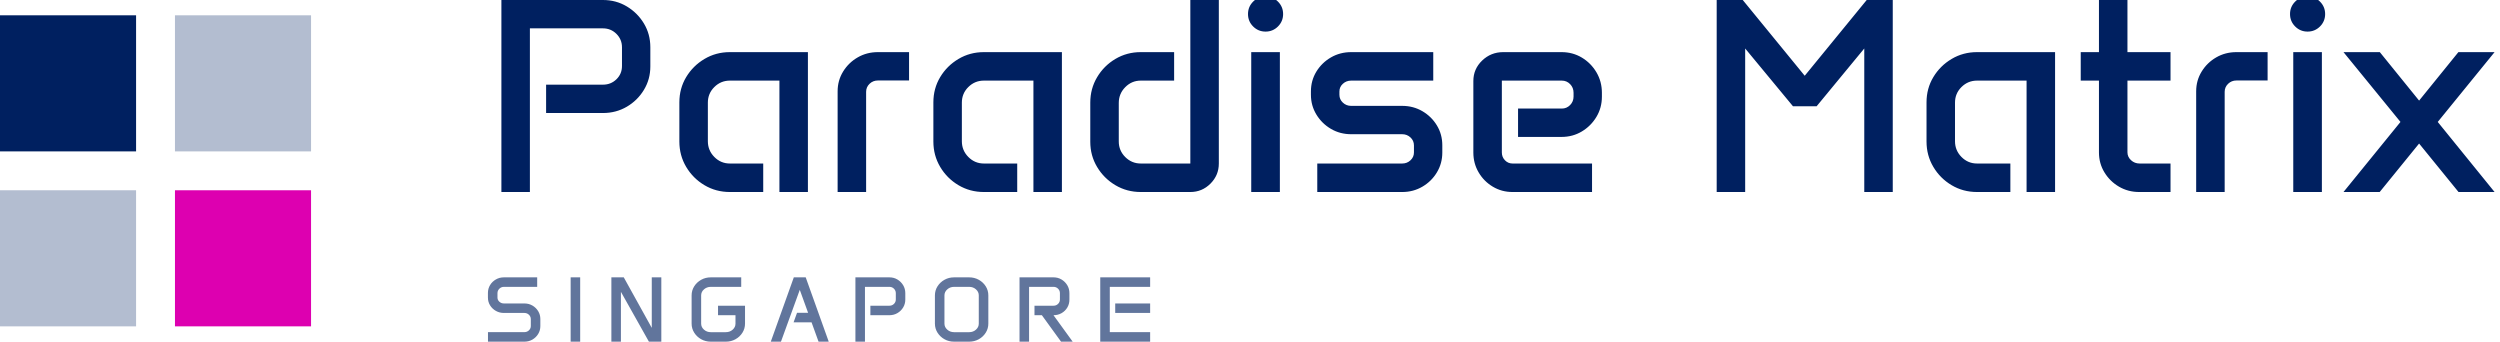
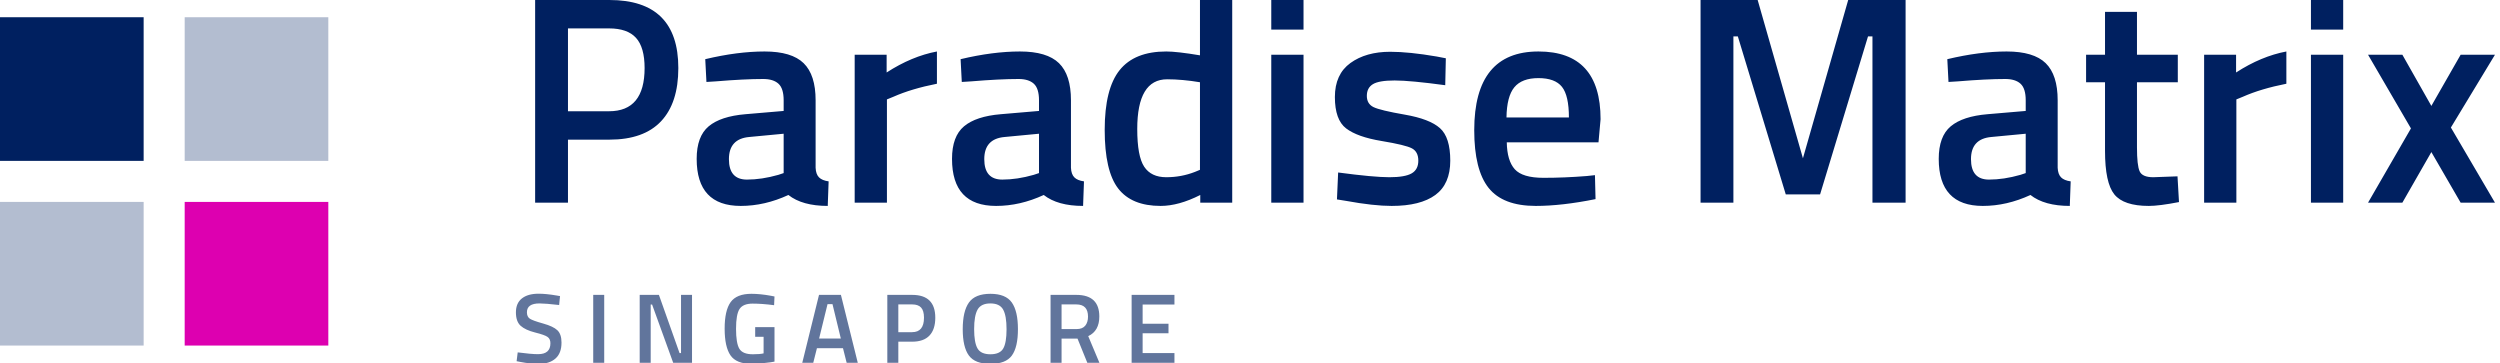
- <svg xmlns="http://www.w3.org/2000/svg" viewBox="0 0 1808.09 247.11" width="1808.09" height="247.11" role="img" aria-label="Paradise Matrix Singapore">
+ <svg xmlns="http://www.w3.org/2000/svg" viewBox="0 0 1689.96 245.24" width="1689.96" height="245.24" role="img" aria-label="Paradise Matrix Singapore">
  <g>
-     <rect x="0.00" y="11.07" width="98.42" height="98.42" fill="#002060" />
-     <rect x="126.54" y="11.07" width="98.42" height="98.42" fill="#002060" opacity="0.3" />
-     <rect x="0.00" y="137.61" width="98.42" height="98.42" fill="#002060" opacity="0.3" />
-     <rect x="126.54" y="137.61" width="98.42" height="98.42" fill="#DD00B0" />
+     <rect x="0.00" y="11.65" width="97.10" height="97.10" fill="#002060" />
+     <rect x="124.84" y="11.65" width="97.10" height="97.10" fill="#002060" opacity="0.3" />
+     <rect x="0.00" y="136.49" width="97.10" height="97.10" fill="#002060" opacity="0.3" />
+     <rect x="124.84" y="136.49" width="97.10" height="97.10" fill="#DD00B0" />
  </g>
-   <path transform="translate(348.96 138.87)" fill="#002060" d="M13.67 -138.87H87.11Q96.58 -138.87 104.35 -134.23Q112.11 -129.59 116.75 -121.88Q121.39 -114.16 121.39 -104.69V-90.82Q121.39 -81.54 116.75 -73.88Q112.11 -66.21 104.35 -61.67Q96.58 -57.13 87.11 -57.13H46.00V-77.64H87.11Q92.87 -77.64 96.88 -81.54Q100.88 -85.45 100.88 -91.11V-104.69Q100.88 -110.35 96.88 -114.36Q92.87 -118.36 87.11 -118.36H34.28V0.00H13.67Z M142.38 -64.84Q142.38 -74.90 147.31 -83.11Q152.25 -91.31 160.55 -96.24Q168.85 -101.17 178.91 -101.17H235.35V0.00H214.75V-80.57H178.91Q172.36 -80.57 167.68 -75.93Q162.99 -71.29 162.99 -64.65V-36.72Q162.99 -30.08 167.68 -25.34Q172.36 -20.61 178.91 -20.61H203.03V0.00H178.91Q168.85 0.00 160.55 -4.93Q152.25 -9.86 147.31 -18.16Q142.38 -26.46 142.38 -36.52Z M256.84 -72.85Q256.84 -80.66 260.80 -87.11Q264.75 -93.55 271.35 -97.36Q277.94 -101.17 285.95 -101.17H308.50V-80.66H285.95Q282.43 -80.66 279.94 -78.27Q277.45 -75.88 277.45 -72.46V0.00H256.84Z M326.09 -64.84Q326.09 -74.90 331.02 -83.11Q335.95 -91.31 344.25 -96.24Q352.55 -101.17 362.61 -101.17H419.05V0.00H398.45V-80.57H362.61Q356.07 -80.57 351.38 -75.93Q346.69 -71.29 346.69 -64.65V-36.72Q346.69 -30.08 351.38 -25.34Q356.07 -20.61 362.61 -20.61H386.73V0.00H362.61Q352.55 0.00 344.25 -4.93Q335.95 -9.86 331.02 -18.16Q326.09 -26.46 326.09 -36.52Z M439.57 -64.65Q439.57 -74.71 444.50 -83.01Q449.43 -91.31 457.73 -96.24Q466.04 -101.17 476.09 -101.17H500.21V-80.57H476.09Q469.55 -80.57 464.86 -75.83Q460.18 -71.09 460.18 -64.45V-36.52Q460.18 -29.98 464.86 -25.29Q469.55 -20.61 476.09 -20.61H511.93V-138.87H532.54V-20.61Q532.54 -12.11 526.48 -6.05Q520.43 0.00 511.93 0.00H476.09Q466.04 0.00 457.73 -4.93Q449.43 -9.86 444.50 -18.12Q439.57 -26.37 439.57 -36.33Z M553.64 -128.71Q553.64 -133.98 557.35 -137.70Q561.06 -141.41 566.34 -141.41Q571.61 -141.41 575.32 -137.70Q579.03 -133.98 579.03 -128.71Q579.03 -123.44 575.32 -119.73Q571.61 -116.02 566.34 -116.02Q561.06 -116.02 557.35 -119.73Q553.64 -123.44 553.64 -128.71ZM555.98 -101.17H576.69V0.00H555.98Z M599.15 -72.75Q599.15 -80.66 603.10 -87.11Q607.06 -93.55 613.65 -97.36Q620.24 -101.17 628.25 -101.17H687.62V-80.57H628.25Q624.73 -80.57 622.24 -78.27Q619.75 -75.98 619.75 -72.75V-70.31Q619.75 -66.99 622.24 -64.65Q624.73 -62.30 628.25 -62.30H665.16Q673.17 -62.30 679.76 -58.45Q686.36 -54.59 690.26 -48.14Q694.17 -41.70 694.17 -33.79V-28.52Q694.17 -20.70 690.26 -14.21Q686.36 -7.71 679.76 -3.86Q673.17 0.00 665.16 0.00H603.74V-20.61H665.16Q668.68 -20.61 671.17 -22.95Q673.66 -25.29 673.66 -28.61V-33.69Q673.66 -37.11 671.17 -39.45Q668.68 -41.80 665.16 -41.80H628.25Q620.24 -41.80 613.65 -45.65Q607.06 -49.51 603.10 -56.01Q599.15 -62.50 599.15 -70.31Z M716.62 -80.27Q716.62 -88.96 722.97 -95.07Q729.32 -101.17 738.21 -101.17H780.39Q788.50 -101.17 795.09 -97.22Q801.68 -93.26 805.64 -86.57Q809.59 -79.88 809.59 -71.78V-68.95Q809.59 -60.94 805.64 -54.35Q801.68 -47.75 795.09 -43.80Q788.50 -39.84 780.39 -39.84H748.95V-60.35H780.59Q784.11 -60.35 786.60 -62.89Q789.09 -65.43 789.09 -69.04V-71.78Q789.09 -75.49 786.60 -78.03Q784.11 -80.57 780.59 -80.57H737.23V-28.61Q737.23 -25.29 739.48 -22.95Q741.72 -20.61 744.95 -20.61H802.46V0.00H744.95Q737.13 0.00 730.69 -3.86Q724.24 -7.71 720.43 -14.21Q716.62 -20.70 716.62 -28.52Z M892.61 -138.87H911.46L956.28 -84.08L1001.11 -138.87H1019.95V0.00H999.35V-103.81L964.88 -62.01H947.79L913.21 -103.81V0.00H892.61Z M1044.37 -64.84Q1044.37 -74.90 1049.30 -83.11Q1054.23 -91.31 1062.53 -96.24Q1070.83 -101.17 1080.89 -101.17H1137.34V0.00H1116.73V-80.57H1080.89Q1074.35 -80.57 1069.66 -75.93Q1064.97 -71.29 1064.97 -64.65V-36.72Q1064.97 -30.08 1069.66 -25.34Q1074.35 -20.61 1080.89 -20.61H1105.01V0.00H1080.89Q1070.83 0.00 1062.53 -4.93Q1054.23 -9.86 1049.30 -18.16Q1044.37 -26.46 1044.37 -36.52Z M1155.90 -101.17H1169.08V-138.87H1189.69V-101.17H1220.84V-80.57H1189.69V-28.71Q1189.69 -25.39 1192.28 -23.00Q1194.86 -20.61 1198.48 -20.61H1220.84V0.00H1198.18Q1190.18 0.00 1183.58 -3.86Q1176.99 -7.71 1173.04 -14.21Q1169.08 -20.70 1169.08 -28.61V-80.57H1155.90Z M1239.39 -72.85Q1239.39 -80.66 1243.35 -87.11Q1247.30 -93.55 1253.89 -97.36Q1260.48 -101.17 1268.49 -101.17H1291.05V-80.66H1268.49Q1264.98 -80.66 1262.49 -78.27Q1260.00 -75.88 1260.00 -72.46V0.00H1239.39Z M1307.27 -128.71Q1307.27 -133.98 1310.98 -137.70Q1314.69 -141.41 1319.96 -141.41Q1325.23 -141.41 1328.95 -137.70Q1332.66 -133.98 1332.66 -128.71Q1332.66 -123.44 1328.95 -119.73Q1325.23 -116.02 1319.96 -116.02Q1314.69 -116.02 1310.98 -119.73Q1307.27 -123.44 1307.27 -128.71ZM1309.61 -101.17H1330.31V0.00H1309.61Z M1387.15 -50.68 1345.94 -101.17H1372.21L1400.62 -66.11L1429.04 -101.17H1455.21L1414.10 -50.68L1455.21 0.00H1429.14L1400.62 -35.06L1372.11 0.00H1345.94Z" />
-   <path transform="translate(348.96 247.11)" fill="#002060" opacity="0.62" d="M3.93 -35.27Q3.93 -38.37 5.48 -40.93Q7.03 -43.48 9.67 -45.00Q12.30 -46.52 15.47 -46.52H39.55V-39.65H15.47Q13.58 -39.65 12.20 -38.31Q10.83 -36.97 10.83 -35.07V-31.86Q10.83 -30.13 12.20 -28.89Q13.58 -27.64 15.47 -27.64H30.29Q33.50 -27.64 36.12 -26.12Q38.73 -24.60 40.29 -22.03Q41.84 -19.47 41.84 -16.36V-11.29Q41.84 -8.18 40.29 -5.61Q38.73 -3.04 36.12 -1.52Q33.50 0.00 30.29 0.00H3.96V-6.90H30.29Q32.22 -6.90 33.58 -8.20Q34.94 -9.49 34.94 -11.32V-16.32Q34.94 -18.16 33.58 -19.47Q32.22 -20.77 30.29 -20.77H15.47Q12.30 -20.77 9.67 -22.26Q7.03 -23.75 5.48 -26.27Q3.93 -28.79 3.93 -31.83Z M63.75 -46.52H70.65V0.00H63.75Z M93.21 -46.52H102.17L122.42 -9.98V-46.52H129.33V0.00H120.36L100.11 -36.05V0.00H93.21Z M151.24 -33.43Q151.24 -37.07 153.12 -40.03Q155.00 -42.99 158.14 -44.75Q161.28 -46.52 165.11 -46.52H187.12V-39.65H165.11Q162.23 -39.65 160.18 -37.83Q158.14 -36.02 158.14 -33.47V-13.05Q158.14 -10.50 160.18 -8.69Q162.23 -6.87 165.11 -6.87H176.00Q178.91 -6.87 180.94 -8.69Q182.97 -10.50 182.97 -13.05V-19.14H170.34V-26.01H189.87V-13.09Q189.87 -9.49 188.01 -6.51Q186.14 -3.53 182.98 -1.77Q179.83 0.00 176.00 0.00H165.11Q161.28 0.00 158.14 -1.77Q155.00 -3.53 153.12 -6.51Q151.24 -9.49 151.24 -13.09Z M225.15 -46.52H233.76L250.41 0.00H243.05L237.98 -14.00H224.99L227.48 -20.87H235.49L229.47 -37.49L215.86 0.00H208.50Z M269.71 -46.52H294.31Q297.48 -46.52 300.08 -44.97Q302.68 -43.41 304.24 -40.83Q305.79 -38.24 305.79 -35.07V-30.42Q305.79 -27.32 304.24 -24.75Q302.68 -22.18 300.08 -20.66Q297.48 -19.14 294.31 -19.14H280.53V-26.01H294.31Q296.24 -26.01 297.58 -27.32Q298.92 -28.63 298.92 -30.52V-35.07Q298.92 -36.97 297.58 -38.31Q296.24 -39.65 294.31 -39.65H276.61V0.00H269.71Z M327.20 -33.43Q327.20 -37.07 329.08 -40.03Q330.96 -42.99 334.10 -44.75Q337.24 -46.52 341.07 -46.52H351.96Q355.79 -46.52 358.95 -44.75Q362.11 -42.99 363.97 -40.03Q365.84 -37.07 365.84 -33.43V-13.09Q365.84 -9.49 363.97 -6.51Q362.11 -3.53 358.95 -1.77Q355.79 0.00 351.96 0.00H341.07Q337.24 0.00 334.10 -1.77Q330.96 -3.53 329.08 -6.51Q327.20 -9.49 327.20 -13.09ZM334.10 -13.05Q334.10 -10.50 336.15 -8.69Q338.19 -6.87 341.07 -6.87H351.96Q354.88 -6.87 356.90 -8.69Q358.93 -10.50 358.93 -13.05V-33.47Q358.93 -36.02 356.90 -37.83Q354.88 -39.65 351.96 -39.65H341.07Q338.19 -39.65 336.15 -37.83Q334.10 -36.02 334.10 -33.47Z M388.40 -46.52H413.00Q416.17 -46.52 418.77 -44.97Q421.37 -43.41 422.93 -40.83Q424.48 -38.24 424.48 -35.07V-30.42Q424.48 -27.25 422.96 -24.70Q421.44 -22.15 418.82 -20.64Q416.20 -19.14 412.96 -19.14L426.84 0.00H418.43L404.56 -19.14H399.22V-26.01H413.00Q414.93 -26.01 416.27 -27.33Q417.61 -28.66 417.61 -30.52V-35.07Q417.61 -36.97 416.27 -38.31Q414.93 -39.65 413.00 -39.65H395.30V0.00H388.40Z M446.78 -46.52H482.86V-39.65H453.68V-6.90H482.86V0.00H446.78ZM457.61 -27.64H482.86V-20.77H457.61Z" />
+   <path transform="translate(345.94 137.00)" fill="#002060" d="M66.00 -42.60H38.00V0.00H15.80V-137.00H66.00Q112.60 -137.00 112.60 -91.00Q112.60 -67.40 100.90 -55.00Q89.20 -42.60 66.00 -42.60ZM38.00 -61.80H65.80Q89.80 -61.80 89.80 -91.00Q89.80 -105.00 84.00 -111.40Q78.20 -117.80 65.80 -117.80H38.00Z M205.40 -69.20V-23.60Q205.60 -19.20 207.70 -17.10Q209.80 -15.00 214.20 -14.40L213.60 2.20Q196.40 2.20 187.00 -5.20Q171.00 2.20 154.80 2.20Q125.00 2.20 125.00 -29.60Q125.00 -44.80 133.10 -51.60Q141.20 -58.40 158.00 -59.80L183.80 -62.00V-69.20Q183.80 -77.20 180.30 -80.40Q176.80 -83.60 170.00 -83.60Q157.20 -83.60 138.00 -82.00L131.60 -81.60L130.80 -97.00Q152.60 -102.20 170.90 -102.20Q189.20 -102.20 197.30 -94.30Q205.40 -86.40 205.40 -69.20ZM160.60 -44.40Q146.80 -43.20 146.80 -29.40Q146.80 -15.60 159.00 -15.60Q169.00 -15.60 180.20 -18.80L183.80 -20.00V-46.60Z M231.81 0.00V-100.00H253.41V-88.00Q270.41 -99.00 287.41 -102.20V-80.40Q270.21 -77.00 258.01 -71.60L253.61 -69.80V0.00Z M378.01 -69.20V-23.60Q378.21 -19.20 380.31 -17.10Q382.41 -15.00 386.81 -14.40L386.21 2.20Q369.01 2.20 359.61 -5.20Q343.61 2.20 327.41 2.20Q297.61 2.20 297.61 -29.60Q297.61 -44.80 305.71 -51.60Q313.81 -58.40 330.61 -59.80L356.41 -62.00V-69.20Q356.41 -77.20 352.91 -80.40Q349.41 -83.60 342.61 -83.60Q329.81 -83.60 310.61 -82.00L304.21 -81.60L303.41 -97.00Q325.21 -102.20 343.51 -102.20Q361.81 -102.20 369.91 -94.30Q378.01 -86.40 378.01 -69.20ZM333.21 -44.40Q319.41 -43.20 319.41 -29.40Q319.41 -15.60 331.61 -15.60Q341.61 -15.60 352.81 -18.80L356.41 -20.00V-46.60Z M487.02 -141.60V0.00H465.42V-5.20Q450.82 2.20 438.62 2.20Q419.02 2.20 409.92 -9.60Q400.82 -21.40 400.82 -49.20Q400.82 -77.00 410.92 -89.60Q421.02 -102.20 442.42 -102.20Q449.62 -102.20 465.22 -99.60V-141.60ZM461.82 -20.80 465.22 -22.20V-81.40Q453.22 -83.40 443.02 -83.40Q422.82 -83.40 422.82 -49.80Q422.82 -31.40 427.52 -24.30Q432.22 -17.20 442.42 -17.20Q452.62 -17.20 461.82 -20.80Z M513.42 0.00V-100.00H535.22V0.00ZM513.42 -117.00V-140.00H535.22V-117.00Z M631.02 -79.40Q607.42 -82.60 596.82 -82.60Q586.22 -82.60 582.12 -80.10Q578.02 -77.60 578.02 -72.20Q578.02 -66.80 582.52 -64.60Q587.02 -62.40 603.72 -59.50Q620.42 -56.60 627.42 -50.40Q634.42 -44.20 634.42 -28.40Q634.42 -12.60 624.32 -5.20Q614.22 2.20 594.82 2.20Q582.62 2.20 564.02 -1.20L557.82 -2.20L558.62 -20.40Q582.62 -17.20 593.22 -17.20Q603.82 -17.20 608.32 -19.80Q612.82 -22.40 612.82 -28.40Q612.82 -34.40 608.52 -36.70Q604.22 -39.00 587.92 -41.70Q571.62 -44.40 564.02 -50.20Q556.42 -56.00 556.42 -71.40Q556.42 -86.80 566.92 -94.40Q577.42 -102.00 593.82 -102.00Q606.62 -102.00 625.22 -98.80L631.42 -97.60Z M726.62 -18.00 732.22 -18.60 732.62 -2.40Q709.82 2.20 692.22 2.20Q670.02 2.20 660.32 -10.00Q650.62 -22.20 650.62 -49.00Q650.62 -102.20 694.02 -102.20Q736.02 -102.20 736.02 -56.40L734.62 -40.80H672.62Q672.82 -28.40 678.02 -22.60Q683.22 -16.80 697.42 -16.80Q711.62 -16.80 726.62 -18.00ZM714.62 -57.60Q714.62 -72.40 709.92 -78.30Q705.22 -84.20 694.02 -84.20Q682.82 -84.20 677.72 -78.00Q672.62 -71.80 672.42 -57.60Z M803.61 0.00V-137.00H842.21L872.81 -30.00L903.41 -137.00H942.21V0.00H919.81V-112.40H916.81L884.41 -5.60H861.21L828.81 -112.40H825.81V0.00Z M1045.01 -69.20V-23.60Q1045.21 -19.20 1047.31 -17.10Q1049.41 -15.00 1053.81 -14.40L1053.21 2.20Q1036.01 2.20 1026.61 -5.20Q1010.61 2.20 994.41 2.20Q964.61 2.20 964.61 -29.60Q964.61 -44.80 972.71 -51.60Q980.81 -58.40 997.61 -59.80L1023.41 -62.00V-69.20Q1023.41 -77.20 1019.91 -80.40Q1016.41 -83.60 1009.61 -83.60Q996.81 -83.60 977.61 -82.00L971.21 -81.60L970.41 -97.00Q992.21 -102.20 1010.51 -102.20Q1028.81 -102.20 1036.91 -94.30Q1045.01 -86.40 1045.01 -69.20ZM1000.21 -44.40Q986.41 -43.20 986.41 -29.40Q986.41 -15.60 998.61 -15.60Q1008.61 -15.60 1019.81 -18.80L1023.41 -20.00V-46.60Z M1126.22 -81.40H1098.62V-37.40Q1098.62 -25.20 1100.42 -21.20Q1102.22 -17.20 1109.62 -17.20L1126.02 -17.80L1127.02 -0.40Q1113.62 2.20 1106.62 2.20Q1089.62 2.20 1083.32 -5.60Q1077.02 -13.40 1077.02 -35.00V-81.40H1064.22V-100.00H1077.02V-129.00H1098.62V-100.00H1126.22Z M1144.01 0.00V-100.00H1165.61V-88.00Q1182.61 -99.00 1199.61 -102.20V-80.40Q1182.41 -77.00 1170.21 -71.60L1165.81 -69.80V0.00Z M1216.22 0.00V-100.00H1238.02V0.00ZM1216.22 -117.00V-140.00H1238.02V-117.00Z M1254.82 -100.00H1278.02L1297.62 -65.40L1317.42 -100.00H1340.62L1310.82 -50.80L1340.62 0.00H1317.42L1297.62 -34.20L1278.02 0.00H1254.82L1283.82 -50.20Z" />
+   <path transform="translate(345.94 245.24)" fill="#002060" opacity="0.62" d="M18.76 -40.13Q10.25 -40.13 10.25 -34.17Q10.25 -31.09 12.26 -29.78Q14.27 -28.48 21.14 -26.57Q28.01 -24.66 30.82 -22.01Q33.63 -19.36 33.63 -13.67Q33.63 -6.43 29.51 -2.85Q25.39 0.74 18.29 0.74Q12.60 0.74 5.70 -0.60L3.28 -1.07L4.02 -7.04Q13.07 -5.83 17.82 -5.83Q26.13 -5.83 26.13 -13.20Q26.13 -16.08 24.25 -17.45Q22.38 -18.83 15.81 -20.47Q9.25 -22.11 6.03 -24.99Q2.81 -27.87 2.81 -34.10Q2.81 -40.33 6.87 -43.52Q10.92 -46.70 18.09 -46.70Q23.25 -46.70 30.28 -45.49L32.63 -45.09L32.03 -39.06Q22.65 -40.13 18.76 -40.13Z M55.07 0.00V-45.90H62.50V0.00Z M86.48 0.00V-45.90H99.48L113.42 -6.57H114.42V-45.90H121.86V0.00H109.13L94.86 -39.40H93.92V0.00Z M164.55 -17.55V-24.12H177.61V-0.80Q175.80 -0.34 170.27 0.20Q164.75 0.74 162.27 0.74Q151.82 0.74 147.86 -5.03Q143.91 -10.79 143.91 -23.08Q143.91 -35.38 147.96 -41.00Q152.02 -46.63 162.00 -46.63Q167.90 -46.63 175.27 -45.29L177.61 -44.82L177.34 -38.93Q169.24 -40.00 162.80 -40.00Q156.37 -40.00 153.99 -36.38Q151.61 -32.76 151.61 -22.98Q151.61 -13.20 153.86 -9.48Q156.10 -5.76 162.94 -5.76Q167.83 -5.76 170.24 -6.37V-17.55Z M196.38 0.00 207.70 -45.90H222.51L233.90 0.00H226.39L223.91 -9.85H206.29L203.81 0.00ZM213.46 -39.66 207.77 -16.42H222.44L216.81 -39.66Z M270.69 -14.27H261.31V0.00H253.87V-45.90H270.69Q286.30 -45.90 286.30 -30.49Q286.30 -22.58 282.38 -18.43Q278.46 -14.27 270.69 -14.27ZM261.31 -20.70H270.62Q278.66 -20.70 278.66 -30.49Q278.66 -35.18 276.72 -37.32Q274.78 -39.46 270.62 -39.46H261.31Z M314.84 -9.71Q317.12 -5.76 323.55 -5.76Q329.98 -5.76 332.22 -9.65Q334.47 -13.53 334.47 -22.68Q334.47 -31.83 332.16 -35.98Q329.85 -40.13 323.55 -40.13Q317.25 -40.13 314.90 -35.98Q312.56 -31.83 312.56 -22.75Q312.56 -13.67 314.84 -9.71ZM338.05 -4.89Q333.93 0.74 323.55 0.74Q313.16 0.74 309.01 -4.92Q304.85 -10.59 304.85 -22.71Q304.85 -34.84 309.04 -40.74Q313.23 -46.63 323.55 -46.63Q333.87 -46.63 338.02 -40.77Q342.17 -34.91 342.17 -22.71Q342.17 -10.52 338.05 -4.89Z M371.66 -16.35V0.00H364.22V-45.90H381.64Q397.18 -45.90 397.18 -31.29Q397.18 -21.51 389.68 -18.02L397.25 0.00H389.07L382.44 -16.35ZM389.54 -31.22Q389.54 -39.46 381.64 -39.46H371.66V-22.78H381.77Q385.79 -22.78 387.67 -25.09Q389.54 -27.40 389.54 -31.22Z M419.02 0.00V-45.90H447.97V-39.40H426.46V-26.40H443.95V-19.97H426.46V-6.57H447.97V0.00Z" />
</svg>
